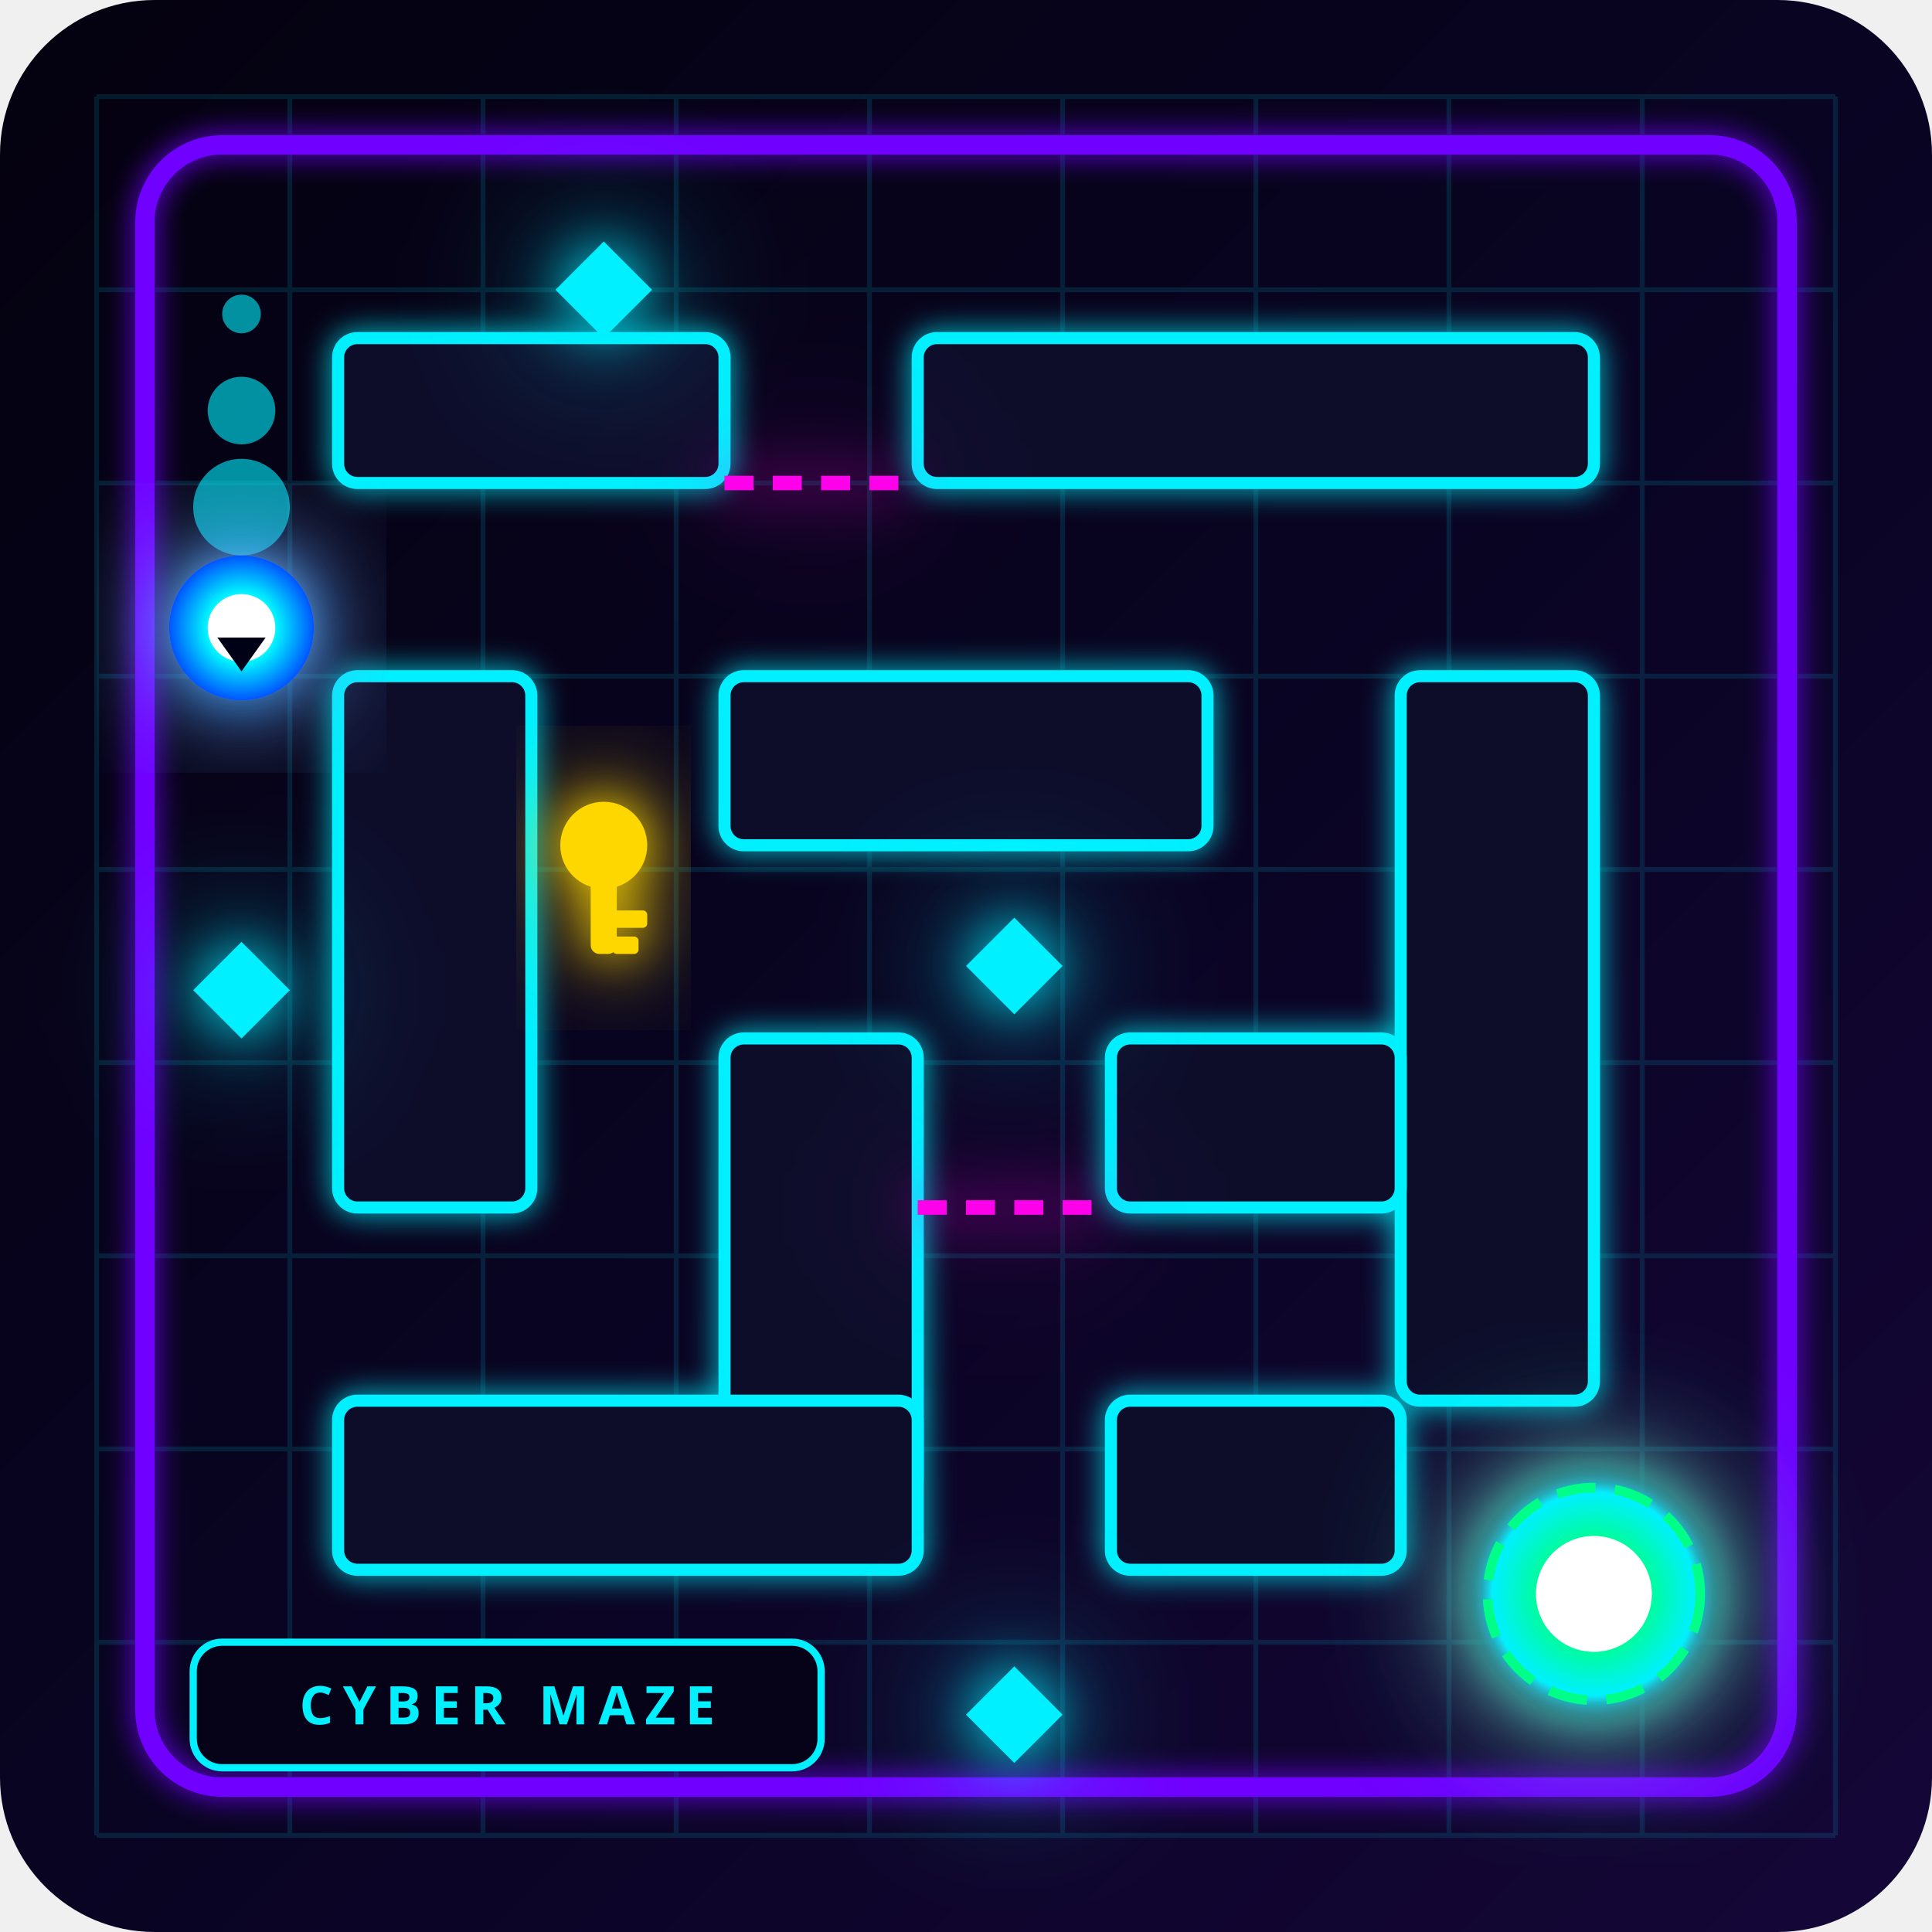
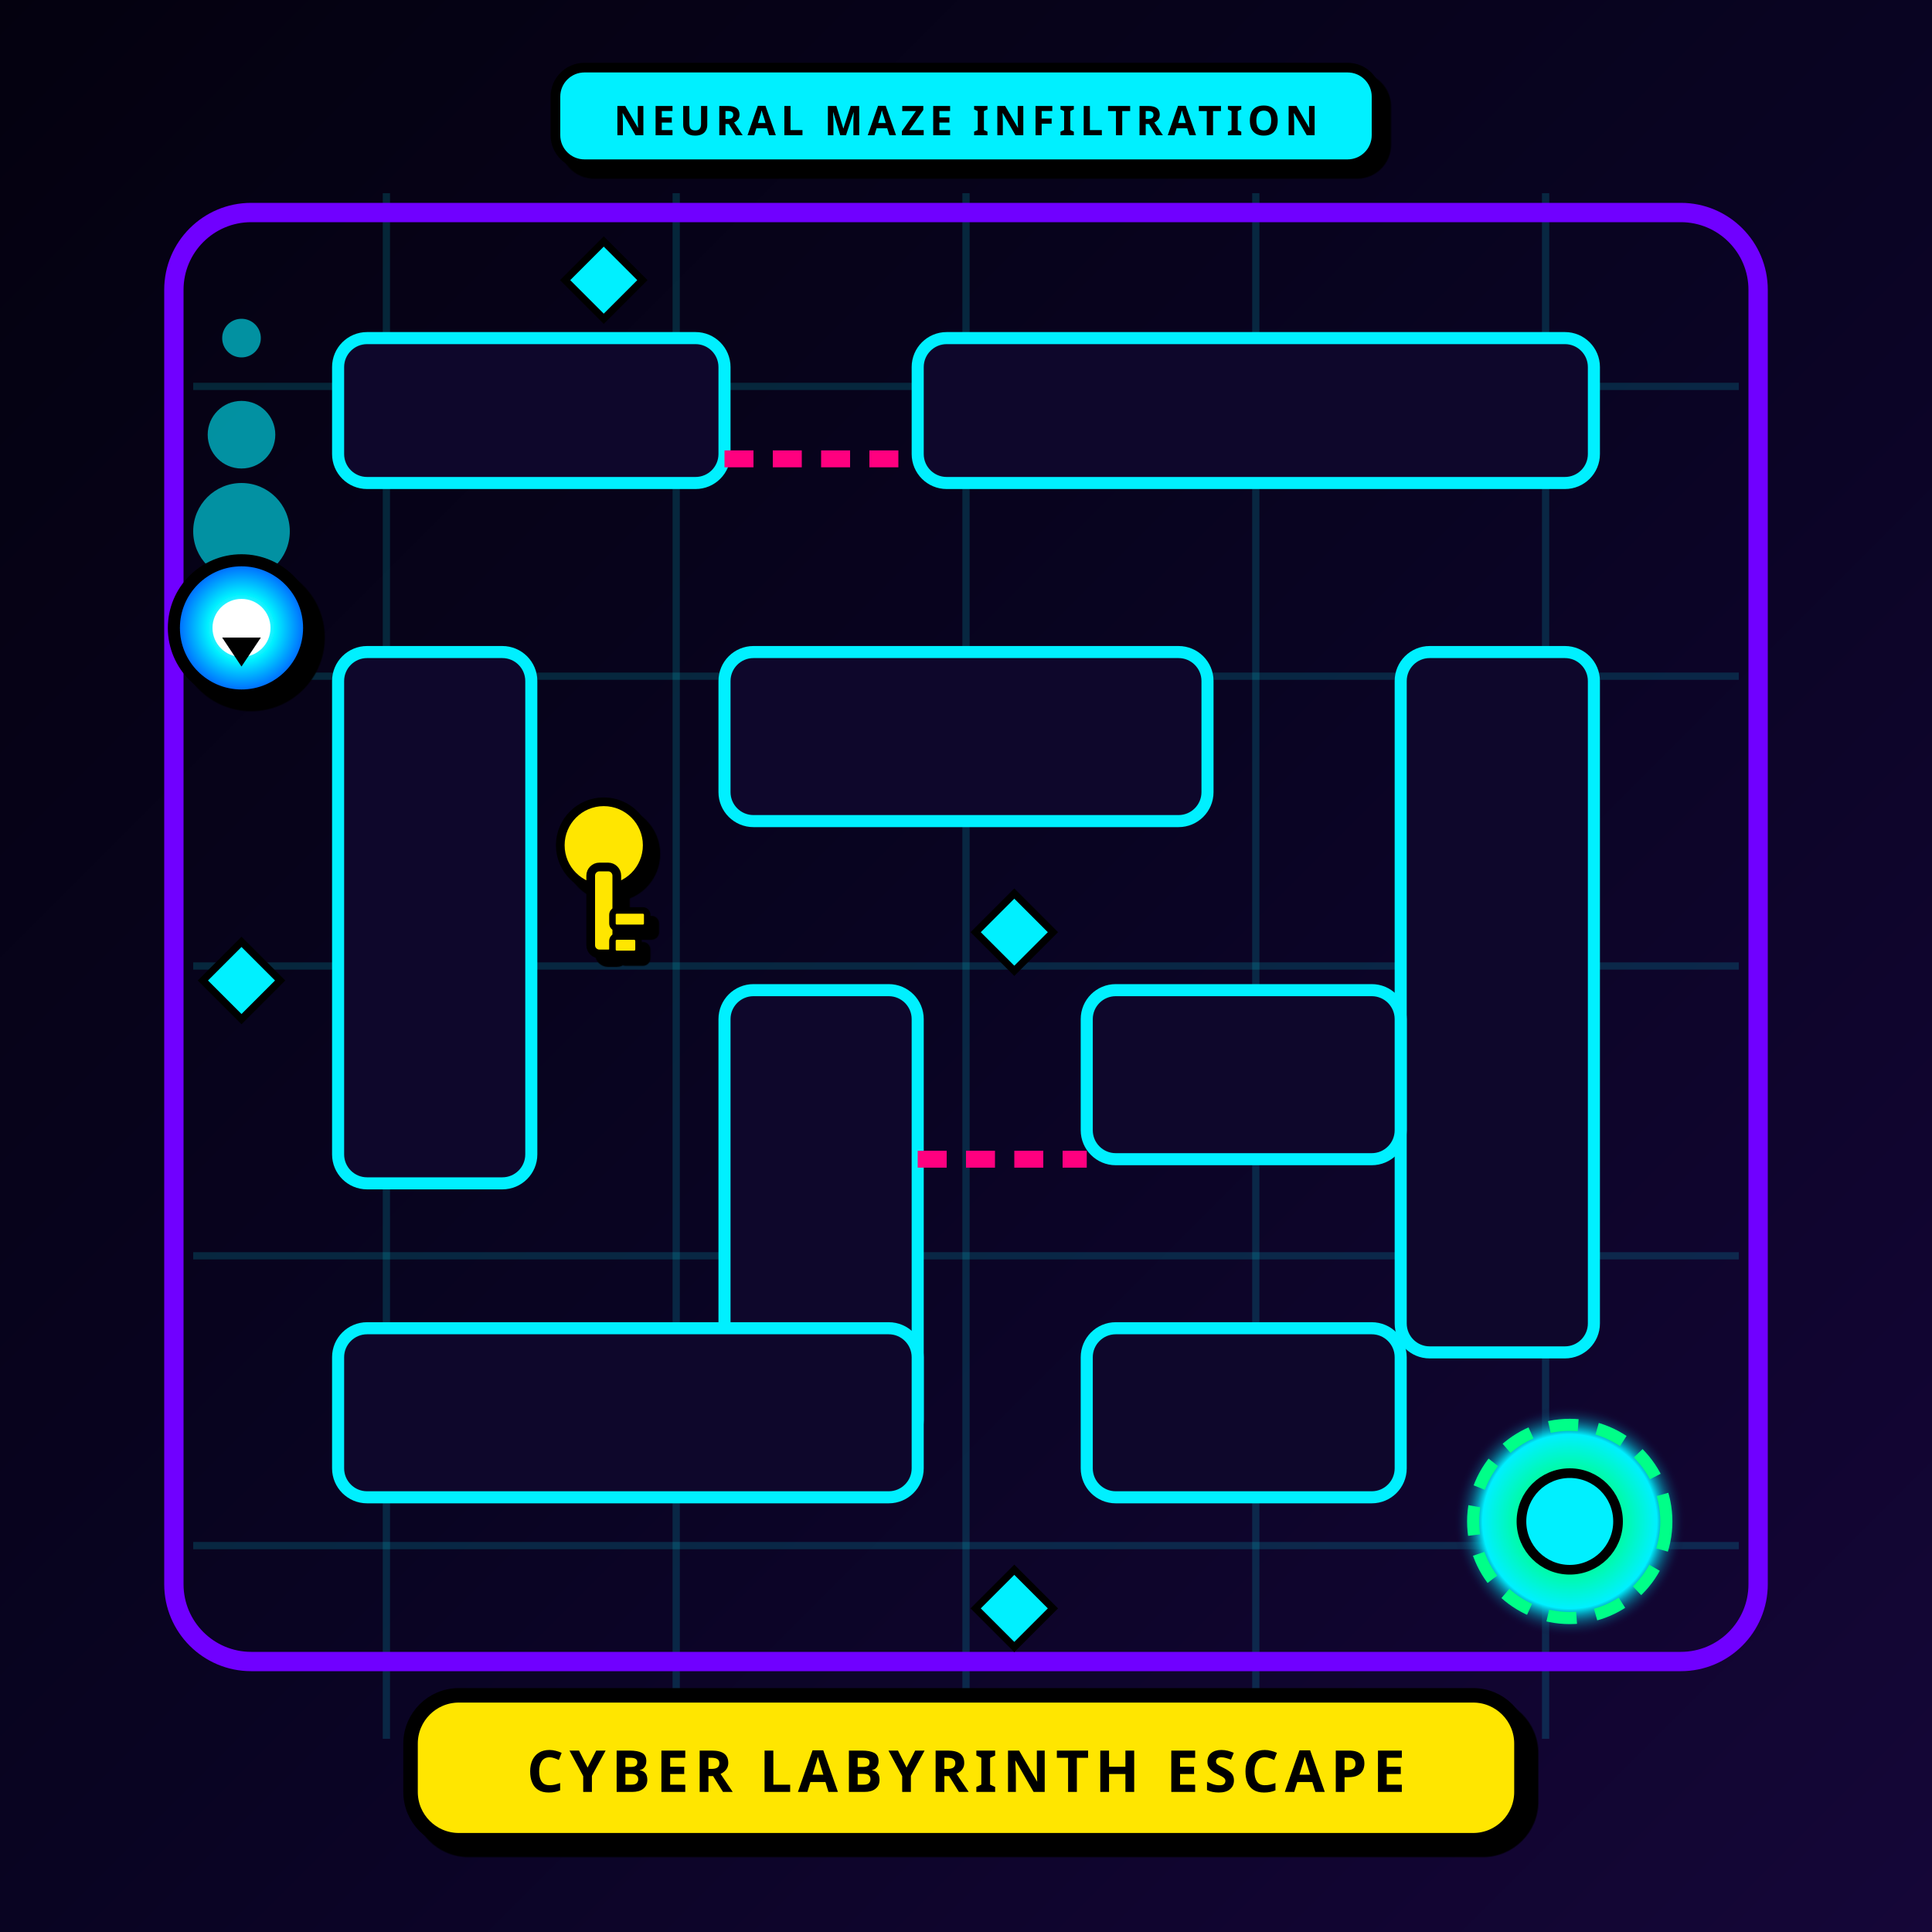
<svg xmlns="http://www.w3.org/2000/svg" viewBox="0 0 400 400" width="100%" height="100%">
  <defs>
-     <linearGradient id="mazeBg" x1="0%" y1="0%" x2="100%" y2="100%">
-       <stop offset="0%" stop-color="#04010f" />
+     <linearGradient id="mazeBgDark" x1="0%" y1="0%" x2="100%" y2="100%">
+       <stop offset="0%" stop-color="#04010F" />
      <stop offset="50%" stop-color="#090422" />
      <stop offset="100%" stop-color="#150638" />
    </linearGradient>
-     <filter id="wallGlow" x="-20%" y="-20%" width="140%" height="140%">
-       <feGaussianBlur stdDeviation="3" result="blur" />
-       <feComposite in="SourceGraphic" in2="blur" operator="over" />
-     </filter>
-     <filter id="neonGlow" x="-50%" y="-50%" width="200%" height="200%">
-       <feGaussianBlur stdDeviation="6" result="blur1" />
-       <feGaussianBlur stdDeviation="14" result="blur2" />
-       <feMerge>
-         <feMergeNode in="blur2" />
-         <feMergeNode in="blur1" />
-         <feMergeNode in="SourceGraphic" />
-       </feMerge>
-     </filter>
+     <linearGradient id="mazeBgLight" x1="0%" y1="0%" x2="100%" y2="100%">
+       <stop offset="0%" stop-color="#FFFDF0" />
+       <stop offset="50%" stop-color="#FFF8E7" />
+       <stop offset="100%" stop-color="#E0F2FE" />
+     </linearGradient>
    <radialGradient id="coreGrad" cx="50%" cy="50%" r="50%">
-       <stop offset="0%" stop-color="#ffffff" />
-       <stop offset="50%" stop-color="#00f0ff" />
-       <stop offset="100%" stop-color="#0055ff" />
+       <stop offset="0%" stop-color="#FFFFFF" />
+       <stop offset="50%" stop-color="#00F0FF" />
+       <stop offset="100%" stop-color="#0055FF" />
    </radialGradient>
    <radialGradient id="portalGrad" cx="50%" cy="50%" r="50%">
-       <stop offset="0%" stop-color="#ffffff" />
-       <stop offset="35%" stop-color="#00ff88" />
-       <stop offset="75%" stop-color="#00f0ff" />
+       <stop offset="0%" stop-color="#FFFFFF" />
+       <stop offset="35%" stop-color="#00FF88" />
+       <stop offset="75%" stop-color="#00F0FF" />
      <stop offset="100%" stop-color="#110033" stop-opacity="0" />
    </radialGradient>
+     <filter id="brutalShadow" x="-10%" y="-10%" width="130%" height="130%">
+       <feDropShadow dx="4" dy="4" stdDeviation="0" flood-color="#000000" flood-opacity="1" />
+     </filter>
+     <filter id="brutalShadowSm" x="-10%" y="-10%" width="130%" height="130%">
+       <feDropShadow dx="2" dy="2" stdDeviation="0" flood-color="#000000" flood-opacity="1" />
+     </filter>
  </defs>
-   <rect width="400" height="400" rx="32" fill="url(#mazeBg)" />
-   <g opacity="0.12" stroke="#00f0ff" stroke-width="1">
-     <line x1="20" y1="20" x2="380" y2="20" />
-     <line x1="20" y1="60" x2="380" y2="60" />
-     <line x1="20" y1="100" x2="380" y2="100" />
-     <line x1="20" y1="140" x2="380" y2="140" />
-     <line x1="20" y1="180" x2="380" y2="180" />
-     <line x1="20" y1="220" x2="380" y2="220" />
-     <line x1="20" y1="260" x2="380" y2="260" />
-     <line x1="20" y1="300" x2="380" y2="300" />
-     <line x1="20" y1="340" x2="380" y2="340" />
-     <line x1="20" y1="380" x2="380" y2="380" />
-     <line x1="20" y1="20" x2="20" y2="380" />
-     <line x1="60" y1="20" x2="60" y2="380" />
-     <line x1="100" y1="20" x2="100" y2="380" />
-     <line x1="140" y1="20" x2="140" y2="380" />
-     <line x1="180" y1="20" x2="180" y2="380" />
-     <line x1="220" y1="20" x2="220" y2="380" />
-     <line x1="260" y1="20" x2="260" y2="380" />
-     <line x1="300" y1="20" x2="300" y2="380" />
-     <line x1="340" y1="20" x2="340" y2="380" />
-     <line x1="380" y1="20" x2="380" y2="380" />
+   <style>
+     .theme-bg { fill: url(#mazeBgDark); }
+     .theme-grid-line { stroke: #00F0FF; stroke-opacity: 0.15; }
+     .theme-wall { fill: #0E072B; stroke: #00F0FF; }
+     .theme-wall-border { stroke: #7000FF; }
+     .theme-badge-rect { fill: #FFE600; stroke: #000000; }
+     .theme-badge-text { fill: #000000; }
+     .theme-tag-rect { fill: #00F0FF; stroke: #000000; }
+     .theme-tag-text { fill: #000000; }
+ 
+     @media (prefers-color-scheme: light) {
+       .theme-bg { fill: url(#mazeBgLight); }
+       .theme-grid-line { stroke: #000000; stroke-opacity: 0.1; }
+       .theme-wall { fill: #FFFFFF; stroke: #000000; }
+       .theme-wall-border { stroke: #000000; }
+       .theme-badge-rect { fill: #FFE600; stroke: #000000; }
+       .theme-badge-text { fill: #000000; }
+       .theme-tag-rect { fill: #00F0FF; stroke: #000000; }
+       .theme-tag-text { fill: #000000; }
+     }
+   </style>
+   <rect width="400" height="400" class="theme-bg" />
+   <g class="theme-grid-line" stroke-width="1.5">
+     <line x1="40" y1="80" x2="360" y2="80" />
+     <line x1="40" y1="140" x2="360" y2="140" />
+     <line x1="40" y1="200" x2="360" y2="200" />
+     <line x1="40" y1="260" x2="360" y2="260" />
+     <line x1="40" y1="320" x2="360" y2="320" />
+     <line x1="80" y1="40" x2="80" y2="360" />
+     <line x1="140" y1="40" x2="140" y2="360" />
+     <line x1="200" y1="40" x2="200" y2="360" />
+     <line x1="260" y1="40" x2="260" y2="360" />
+     <line x1="320" y1="40" x2="320" y2="360" />
  </g>
-   <g fill="#0e072b" stroke="#00f0ff" stroke-width="2.5" filter="url(#wallGlow)">
-     <rect x="30" y="30" width="340" height="340" rx="16" fill="none" stroke="#7000ff" stroke-width="4" />
-     <rect x="70" y="70" width="80" height="30" rx="4" />
-     <rect x="190" y="70" width="140" height="30" rx="4" />
-     <rect x="70" y="140" width="40" height="110" rx="4" />
-     <rect x="150" y="140" width="100" height="35" rx="4" />
-     <rect x="290" y="140" width="40" height="150" rx="4" />
-     <rect x="150" y="215" width="40" height="95" rx="4" />
-     <rect x="230" y="215" width="60" height="35" rx="4" />
-     <rect x="70" y="290" width="120" height="35" rx="4" />
-     <rect x="230" y="290" width="60" height="35" rx="4" />
+   <g class="theme-wall" stroke-width="2.5">
+     <rect x="36" y="44" width="328" height="300" rx="16" fill="none" class="theme-wall-border" stroke-width="4" />
+     <rect x="70" y="70" width="80" height="30" rx="6" />
+     <rect x="190" y="70" width="140" height="30" rx="6" />
+     <rect x="70" y="135" width="40" height="110" rx="6" />
+     <rect x="150" y="135" width="100" height="35" rx="6" />
+     <rect x="290" y="135" width="40" height="145" rx="6" />
+     <rect x="150" y="205" width="40" height="95" rx="6" />
+     <rect x="225" y="205" width="65" height="35" rx="6" />
+     <rect x="70" y="275" width="120" height="35" rx="6" />
+     <rect x="225" y="275" width="65" height="35" rx="6" />
  </g>
-   <g stroke="#ff00ea" stroke-width="3" filter="url(#neonGlow)">
-     <line x1="150" y1="100" x2="190" y2="100" stroke-dasharray="6,4" />
-     <line x1="190" y1="250" x2="230" y2="250" stroke-dasharray="6,4" />
+   <g stroke="#FF007F" stroke-width="3.5" stroke-dasharray="6,4">
+     <line x1="150" y1="95" x2="190" y2="95" />
+     <line x1="190" y1="240" x2="225" y2="240" />
  </g>
-   <g fill="#00f0ff" filter="url(#neonGlow)">
-     <polygon points="125,50 135,60 125,70 115,60" />
-     <polygon points="50,195 60,205 50,215 40,205" />
-     <polygon points="210,190 220,200 210,210 200,200" />
-     <polygon points="210,345 220,355 210,365 200,355" />
+   <g fill="#00F0FF" stroke="#000000" stroke-width="1.5">
+     <polygon points="125,50 133,58 125,66 117,58" />
+     <polygon points="50,195 58,203 50,211 42,203" />
+     <polygon points="210,185 218,193 210,201 202,193" />
+     <polygon points="210,325 218,333 210,341 202,333" />
  </g>
-   <g filter="url(#neonGlow)" transform="translate(125, 175) scale(0.9)">
-     <circle cx="0" cy="0" r="10" fill="#ffd700" />
-     <rect x="-3" y="5" width="6" height="20" rx="2" fill="#ffd700" />
-     <rect x="2" y="15" width="8" height="4" rx="1" fill="#ffd700" />
-     <rect x="2" y="21" width="6" height="4" rx="1" fill="#ffd700" />
+   <g transform="translate(125, 175) scale(0.9)" filter="url(#brutalShadowSm)">
+     <circle cx="0" cy="0" r="10" fill="#FFE600" stroke="#000000" stroke-width="2" />
+     <rect x="-3" y="5" width="6" height="20" rx="2" fill="#FFE600" stroke="#000000" stroke-width="2" />
+     <rect x="2" y="15" width="8" height="4" rx="1" fill="#FFE600" stroke="#000000" stroke-width="1.5" />
+     <rect x="2" y="21" width="6" height="4" rx="1" fill="#FFE600" stroke="#000000" stroke-width="1.5" />
  </g>
-   <g filter="url(#neonGlow)" transform="translate(330, 330)">
-     <circle cx="0" cy="0" r="28" fill="url(#portalGrad)" />
-     <circle cx="0" cy="0" r="22" fill="none" stroke="#00ff88" stroke-width="2" stroke-dasharray="8,4" />
-     <circle cx="0" cy="0" r="12" fill="#ffffff" />
+   <g transform="translate(325, 315)">
+     <circle cx="0" cy="0" r="24" fill="url(#portalGrad)" />
+     <circle cx="0" cy="0" r="20" fill="none" stroke="#00FF88" stroke-width="2.5" stroke-dasharray="6,4" />
+     <circle cx="0" cy="0" r="10" fill="#00F0FF" stroke="#000000" stroke-width="2" />
  </g>
  <g opacity="0.6">
-     <circle cx="50" cy="65" r="4" fill="#00f0ff" />
-     <circle cx="50" cy="85" r="7" fill="#00f0ff" />
-     <circle cx="50" cy="105" r="10" fill="#00f0ff" />
+     <circle cx="50" cy="70" r="4" fill="#00F0FF" />
+     <circle cx="50" cy="90" r="7" fill="#00F0FF" />
+     <circle cx="50" cy="110" r="10" fill="#00F0FF" />
  </g>
-   <g filter="url(#neonGlow)" transform="translate(50, 130)">
-     <circle cx="0" cy="0" r="15" fill="url(#coreGrad)" />
-     <circle cx="0" cy="0" r="7" fill="#ffffff" />
-     <polygon points="0,9 -5,2 5,2" fill="#060312" />
+   <g transform="translate(50, 130)" filter="url(#brutalShadowSm)">
+     <circle cx="0" cy="0" r="14" fill="url(#coreGrad)" stroke="#000000" stroke-width="2.5" />
+     <circle cx="0" cy="0" r="6" fill="#FFFFFF" />
+     <polygon points="0,8 -4,2 4,2" fill="#000000" />
  </g>
-   <rect x="40" y="340" width="130" height="26" rx="6" fill="#060318" stroke="#00f0ff" stroke-width="1.5" />
-   <text x="105" y="357" fill="#00f0ff" font-family="system-ui, sans-serif" font-weight="900" font-size="11" letter-spacing="2" text-anchor="middle">
-     CYBER MAZE
-   </text>
+   <g transform="translate(200, 24)" filter="url(#brutalShadowSm)">
+     <rect x="-85" y="-10" width="170" height="20" rx="6" class="theme-tag-rect" stroke-width="2" />
+     <text x="0" y="4" class="theme-tag-text" font-family="'Impact', 'Arial Black', sans-serif" font-size="8.5" font-weight="900" text-anchor="middle" letter-spacing="1">NEURAL MAZE INFILTRATION</text>
+   </g>
+   <g transform="translate(200, 366)" filter="url(#brutalShadowSm)">
+     <rect x="-115" y="-15" width="230" height="30" rx="10" class="theme-badge-rect" stroke-width="3" />
+     <text x="0" y="5" class="theme-badge-text" font-family="'Impact', 'Arial Black', sans-serif" font-size="12" font-weight="900" text-anchor="middle" letter-spacing="1.2">CYBER LABYRINTH ESCAPE</text>
+   </g>
</svg>
